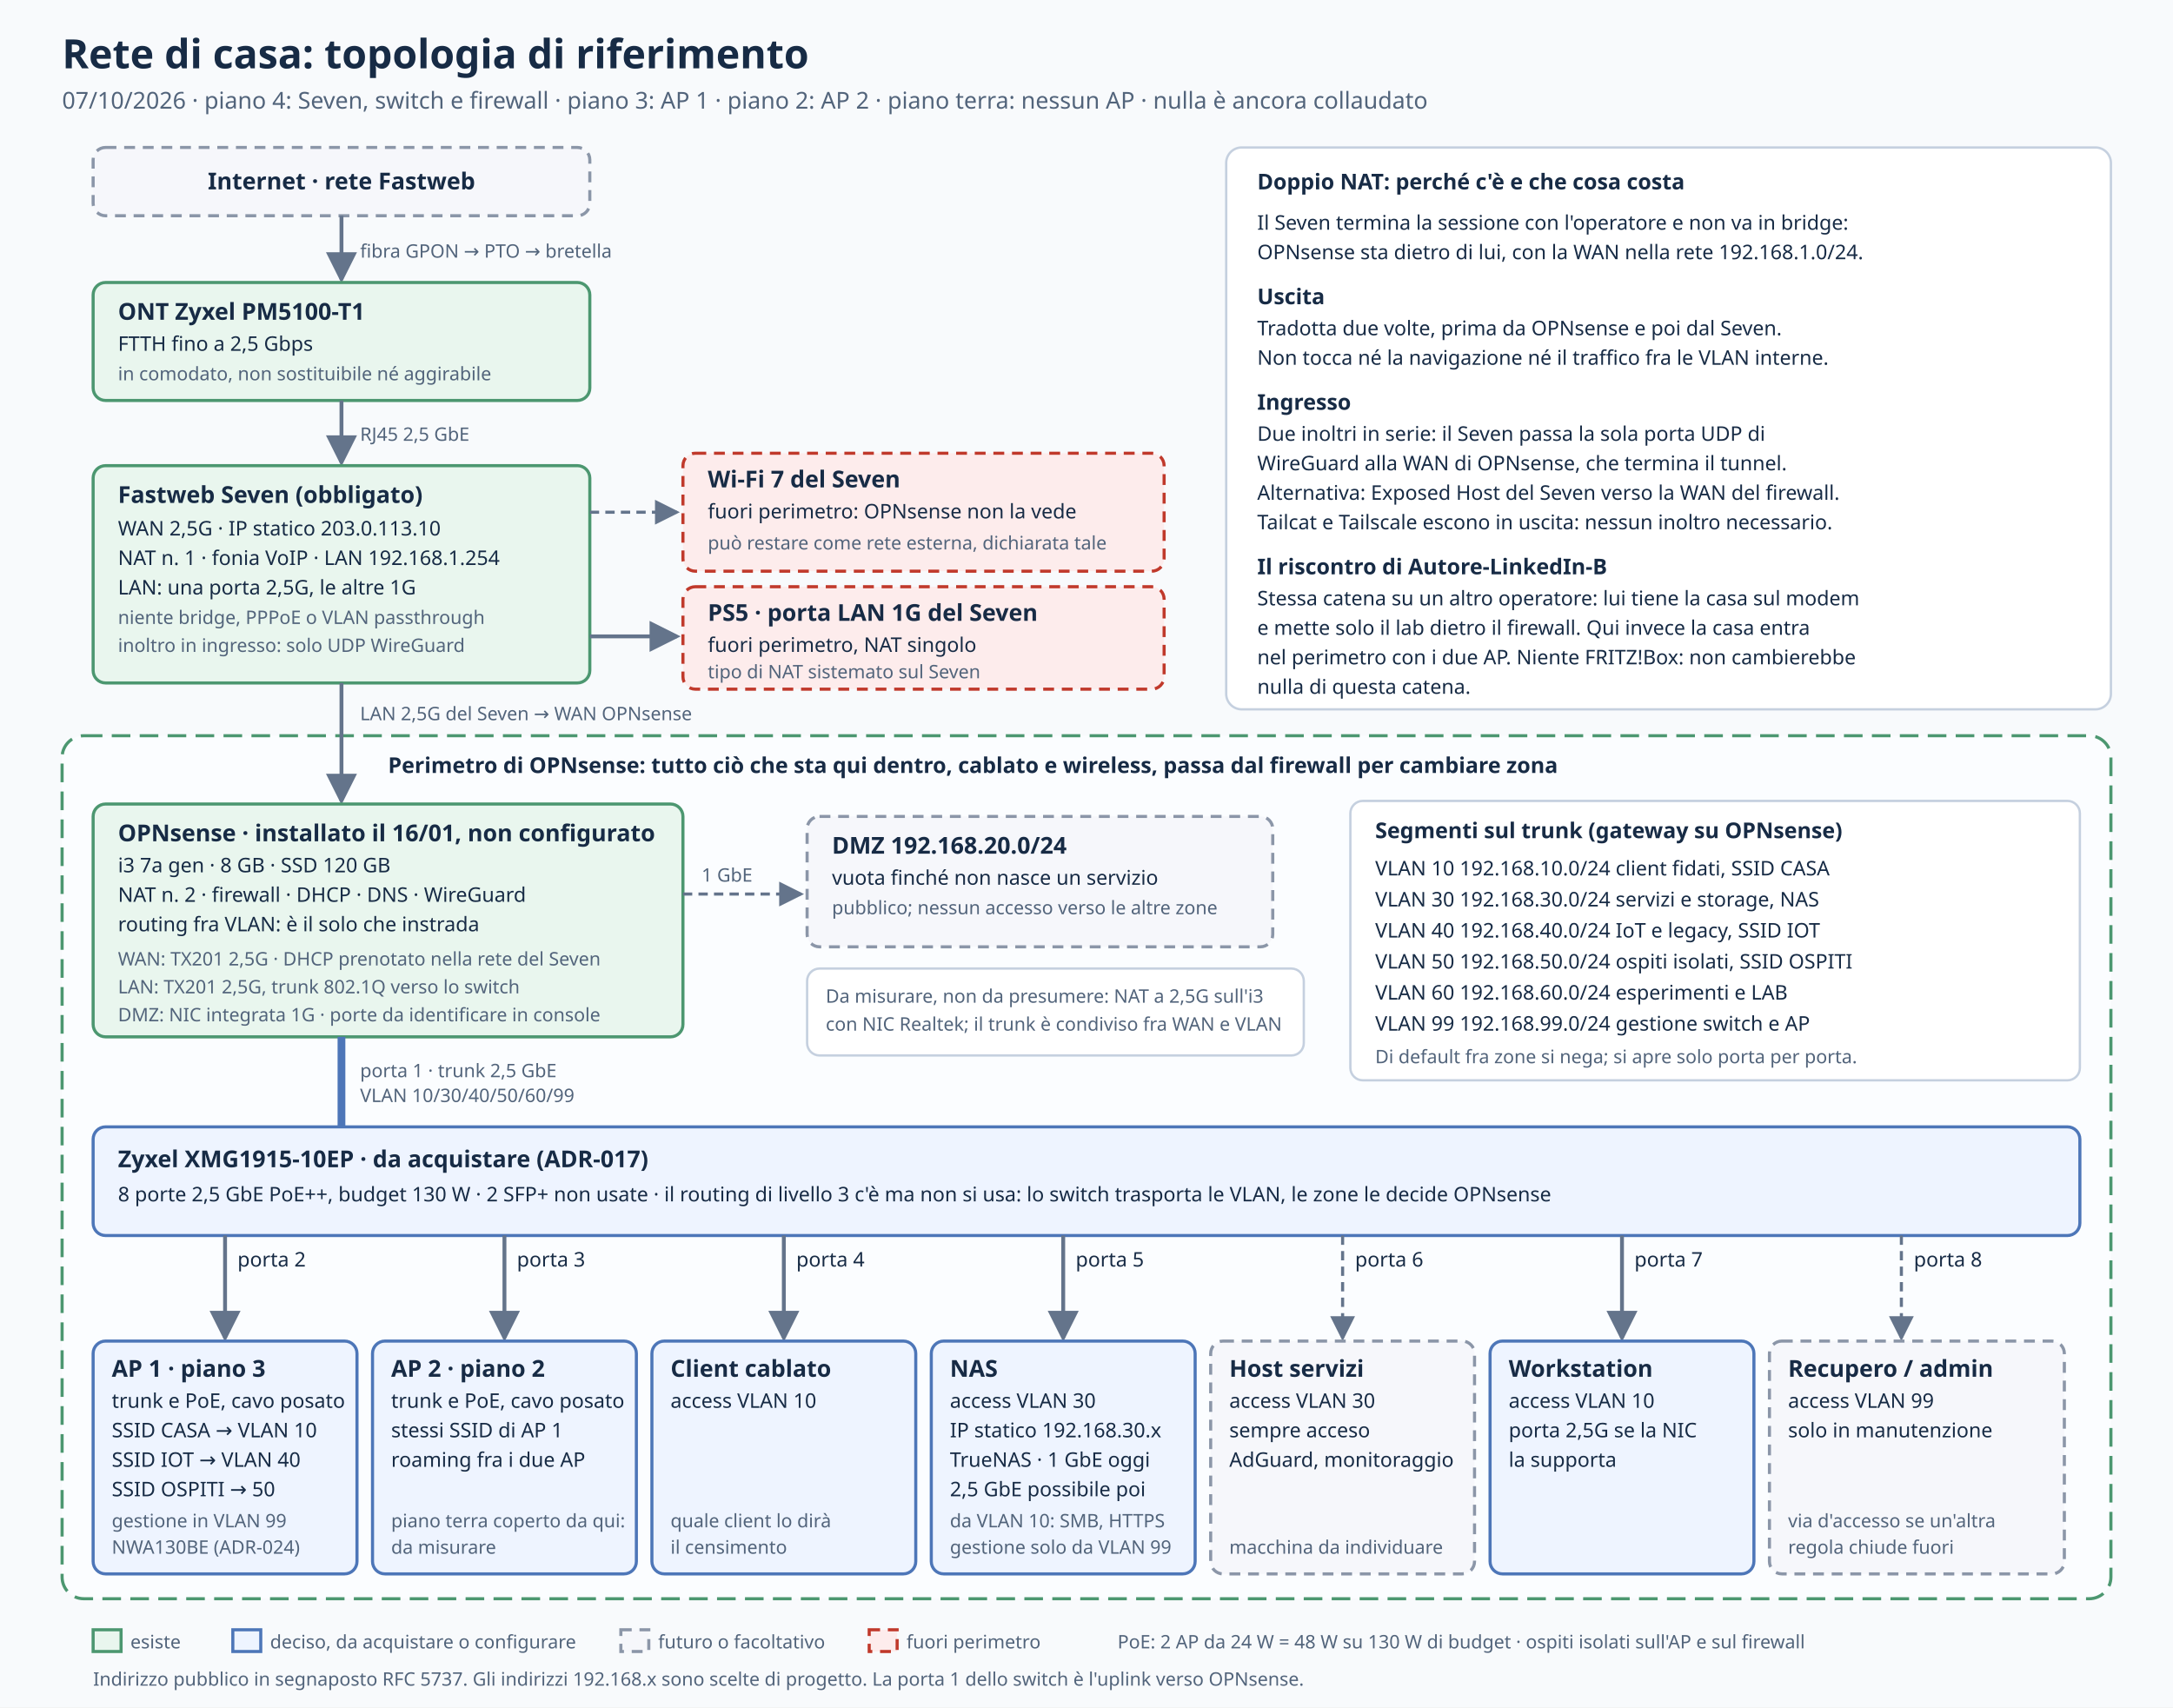
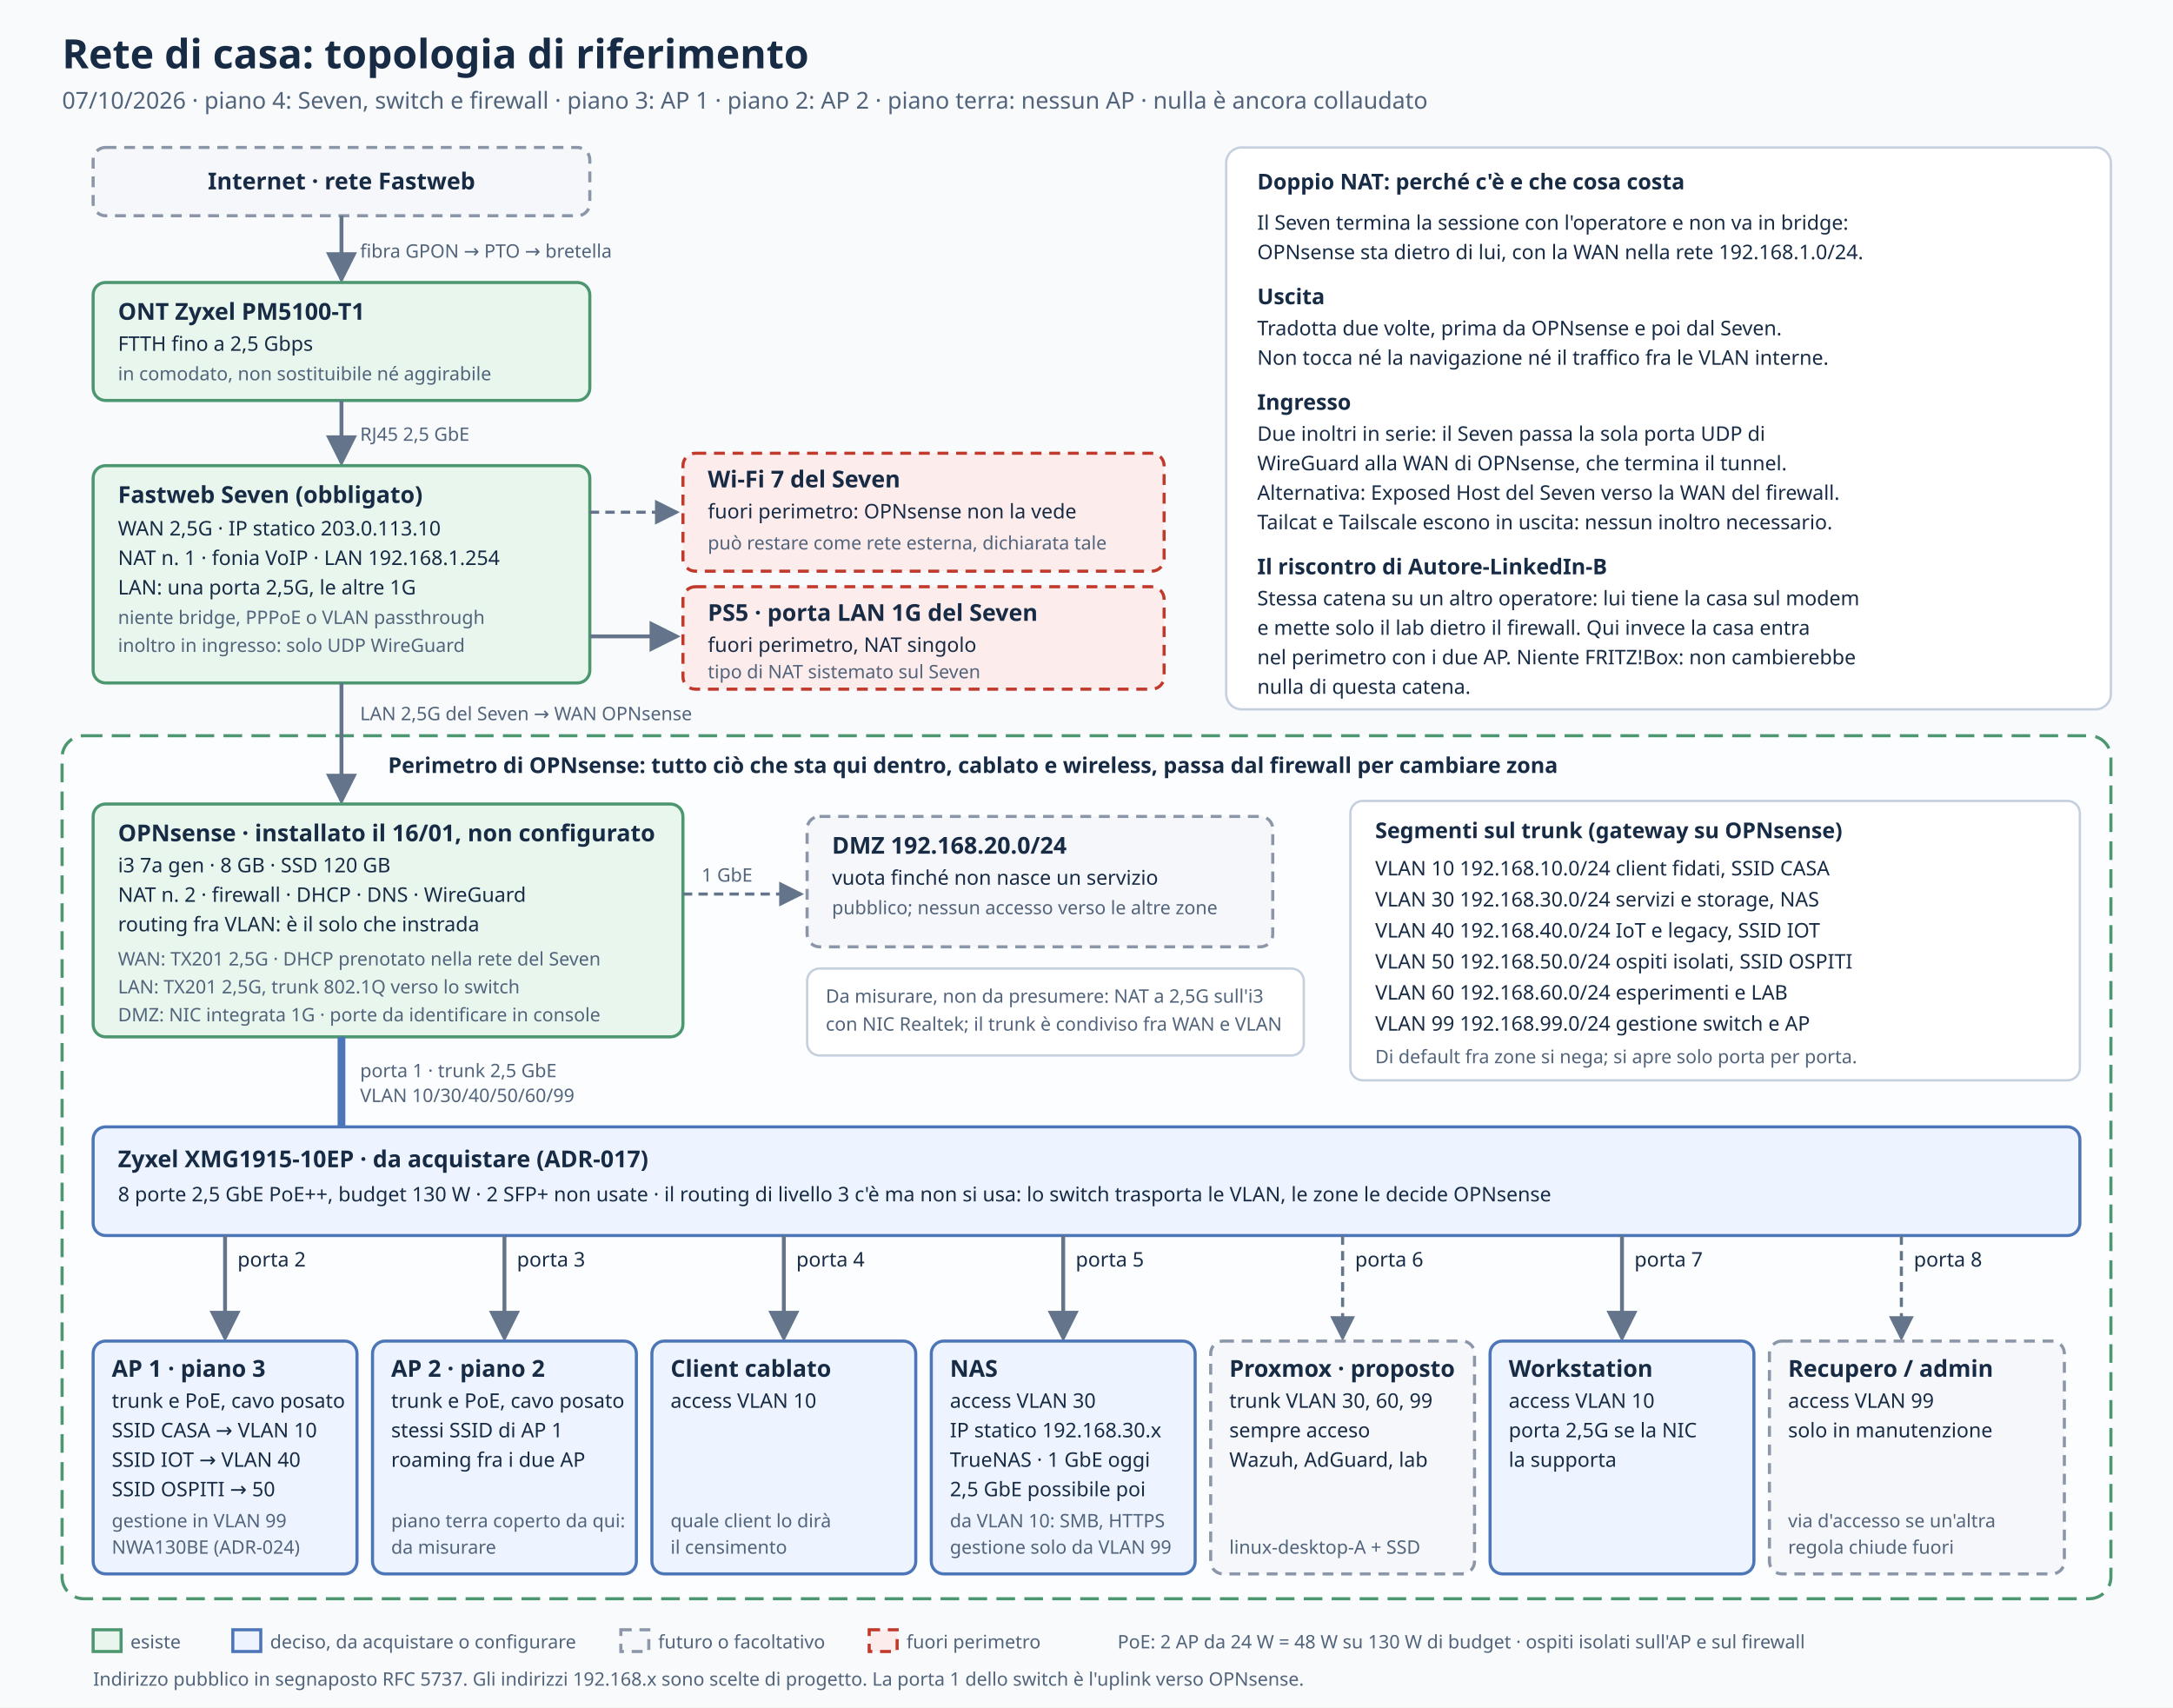
<svg xmlns="http://www.w3.org/2000/svg" width="1400" height="1100" viewBox="0 0 1400 1100" role="img" aria-labelledby="title desc">
  <defs>
    <marker id="a" markerWidth="8" markerHeight="8" refX="7" refY="4" orient="auto">
      <path d="M0 0L8 4L0 8Z" fill="#64748b" />
    </marker>
    <style>
      text { font-family: "Segoe UI", sans-serif; fill: #172b45; font-size: 13px; }
      .t { font-size: 26px; font-weight: 700; }
      .s { font-size: 15px; fill: #52647b; }
      .n { font-size: 15px; font-weight: 700; }
      .m { font-size: 12px; fill: #52647b; }
      .h { font-size: 14px; font-weight: 700; }
      .ok { fill: #e9f6ee; stroke: #4c9770; stroke-width: 2; }
      .plan { fill: #eef4ff; stroke: #4d76b8; stroke-width: 2; }
      .opt { fill: #f6f7fb; stroke: #8b96a8; stroke-width: 2; stroke-dasharray: 7 5; }
      .out { fill: #fdecec; stroke: #c0392b; stroke-width: 2; stroke-dasharray: 7 5; }
      .note { fill: #ffffff; stroke: #c5d0df; stroke-width: 1.5; }
      .w { fill: none; stroke: #64748b; stroke-width: 2.5; marker-end: url(#a); }
      .wd { fill: none; stroke: #64748b; stroke-width: 2; stroke-dasharray: 6 4; marker-end: url(#a); }
      .trunk { fill: none; stroke: #4d76b8; stroke-width: 5; }
      .per { fill: #fbfdff; stroke: #4c9770; stroke-width: 2; stroke-dasharray: 12 6; }
    </style>
  </defs>
  <rect width="1400" height="1100" fill="#f8fafc" />
  <text x="40" y="44" class="t">Rete di casa: topologia di riferimento</text>
  <text x="40" y="70" class="s">07/10/2026 · piano 4: Seven, switch e firewall · piano 3: AP 1 · piano 2: AP 2 · piano terra: nessun AP · nulla è ancora collaudato</text>
  <rect x="60" y="95" width="320" height="44" rx="8" class="opt" />
  <text x="220" y="122" text-anchor="middle" class="n">Internet · rete Fastweb</text>
  <path d="M220 139 V180" class="w" />
  <text x="232" y="166" class="m">fibra GPON → PTO → bretella</text>
  <rect x="60" y="182" width="320" height="76" rx="8" class="ok" />
  <text x="76" y="206" class="n">ONT Zyxel PM5100-T1</text>
  <text x="76" y="226">FTTH fino a 2,5 Gbps</text>
  <text x="76" y="245" class="m">in comodato, non sostituibile né aggirabile</text>
  <path d="M220 258 V298" class="w" />
  <text x="232" y="284" class="m">RJ45 2,5 GbE</text>
  <rect x="60" y="300" width="320" height="140" rx="8" class="ok" />
  <text x="76" y="324" class="n">Fastweb Seven (obbligato)</text>
  <text x="76" y="345">WAN 2,5G · IP statico 203.0.113.10</text>
  <text x="76" y="364">NAT n. 1 · fonia VoIP · LAN 192.168.1.254</text>
  <text x="76" y="383">LAN: una porta 2,5G, le altre 1G</text>
  <text x="76" y="402" class="m">niente bridge, PPPoE o VLAN passthrough</text>
  <text x="76" y="420" class="m">inoltro in ingresso: solo UDP WireGuard</text>
  <rect x="440" y="292" width="310" height="76" rx="8" class="out" />
  <text x="456" y="314" class="n">Wi-Fi 7 del Seven</text>
  <text x="456" y="334">fuori perimetro: OPNsense non la vede</text>
  <text x="456" y="354" class="m">può restare come rete esterna, dichiarata tale</text>
  <path d="M380 330 H436" class="wd" />
  <rect x="440" y="378" width="310" height="66" rx="8" class="out" />
  <text x="456" y="400" class="n">PS5 · porta LAN 1G del Seven</text>
  <text x="456" y="420">fuori perimetro, NAT singolo</text>
  <text x="456" y="437" class="m">tipo di NAT sistemato sul Seven</text>
  <path d="M380 410 H436" class="w" />
  <rect x="790" y="95" width="570" height="362" rx="10" class="note" />
  <text x="810" y="122" class="h">Doppio NAT: perché c'è e che cosa costa</text>
  <text x="810" y="148">Il Seven termina la sessione con l'operatore e non va in bridge:</text>
  <text x="810" y="167">OPNsense sta dietro di lui, con la WAN nella rete 192.168.1.0/24.</text>
  <text x="810" y="196" class="h">Uscita</text>
  <text x="810" y="216">Tradotta due volte, prima da OPNsense e poi dal Seven.</text>
  <text x="810" y="235">Non tocca né la navigazione né il traffico fra le VLAN interne.</text>
  <text x="810" y="264" class="h">Ingresso</text>
  <text x="810" y="284">Due inoltri in serie: il Seven passa la sola porta UDP di</text>
  <text x="810" y="303">WireGuard alla WAN di OPNsense, che termina il tunnel.</text>
  <text x="810" y="322">Alternativa: Exposed Host del Seven verso la WAN del firewall.</text>
  <text x="810" y="341">Tailcat e Tailscale escono in uscita: nessun inoltro necessario.</text>
  <text x="810" y="370" class="h">Il riscontro di Autore-LinkedIn-B</text>
  <text x="810" y="390">Stessa catena su un altro operatore: lui tiene la casa sul modem</text>
  <text x="810" y="409">e mette solo il lab dietro il firewall. Qui invece la casa entra</text>
  <text x="810" y="428">nel perimetro con i due AP. Niente FRITZ!Box: non cambierebbe</text>
  <text x="810" y="447">nulla di questa catena.</text>
  <rect x="40" y="474" width="1320" height="556" rx="14" class="per" />
  <text x="250" y="498" class="h" fill="#2f7a52">Perimetro di OPNsense: tutto ciò che sta qui dentro, cablato e wireless, passa dal firewall per cambiare zona</text>
  <path d="M220 440 V516" class="w" />
  <text x="232" y="464" class="m">LAN 2,5G del Seven → WAN OPNsense</text>
  <rect x="60" y="518" width="380" height="150" rx="8" class="ok" />
  <text x="76" y="542" class="n">OPNsense · installato il 16/01, non configurato</text>
  <text x="76" y="562">i3 7a gen · 8 GB · SSD 120 GB</text>
  <text x="76" y="581">NAT n. 2 · firewall · DHCP · DNS · WireGuard</text>
  <text x="76" y="600">routing fra VLAN: è il solo che instrada</text>
  <text x="76" y="622" class="m">WAN: TX201 2,5G · DHCP prenotato nella rete del Seven</text>
  <text x="76" y="640" class="m">LAN: TX201 2,5G, trunk 802.1Q verso lo switch</text>
  <text x="76" y="658" class="m">DMZ: NIC integrata 1G · porte da identificare in console</text>
  <path d="M440 576 H516" class="wd" />
  <text x="452" y="568" class="m">1 GbE</text>
  <rect x="520" y="526" width="300" height="84" rx="8" class="opt" />
  <text x="536" y="550" class="n">DMZ 192.168.20.0/24</text>
  <text x="536" y="570">vuota finché non nasce un servizio</text>
  <text x="536" y="589" class="m">pubblico; nessun accesso verso le altre zone</text>
  <rect x="520" y="624" width="320" height="56" rx="8" class="note" />
  <text x="532" y="646" class="m">Da misurare, non da presumere: NAT a 2,5G sull'i3</text>
  <text x="532" y="664" class="m">con NIC Realtek; il trunk è condiviso fra WAN e VLAN</text>
  <rect x="870" y="516" width="470" height="180" rx="8" class="note" />
  <text x="886" y="540" class="h">Segmenti sul trunk (gateway su OPNsense)</text>
  <text x="886" y="564">VLAN 10  192.168.10.0/24  client fidati, SSID CASA</text>
  <text x="886" y="584">VLAN 30  192.168.30.0/24  servizi e storage, NAS</text>
  <text x="886" y="604">VLAN 40  192.168.40.0/24  IoT e legacy, SSID IOT</text>
  <text x="886" y="624">VLAN 50  192.168.50.0/24  ospiti isolati, SSID OSPITI</text>
  <text x="886" y="644">VLAN 60  192.168.60.0/24  esperimenti e LAB</text>
  <text x="886" y="664">VLAN 99  192.168.99.0/24  gestione switch e AP</text>
  <text x="886" y="685" class="m">Di default fra zone si nega; si apre solo porta per porta.</text>
  <path d="M220 668 V726" class="trunk" />
  <text x="232" y="694" class="m" fill="#4d76b8">porta 1 · trunk 2,5 GbE</text>
  <text x="232" y="710" class="m" fill="#4d76b8">VLAN 10/30/40/50/60/99</text>
  <rect x="60" y="726" width="1280" height="70" rx="8" class="plan" />
  <text x="76" y="752" class="n">Zyxel XMG1915-10EP · da acquistare (ADR-017)</text>
  <text x="76" y="774">8 porte 2,5 GbE PoE++, budget 130 W · 2 SFP+ non usate · il routing di livello 3 c'è ma non si usa: lo switch trasporta le VLAN, le zone le decide OPNsense</text>
  <g class="m">
    <text x="153" y="816">porta 2</text>
    <text x="333" y="816">porta 3</text>
    <text x="513" y="816">porta 4</text>
    <text x="693" y="816">porta 5</text>
    <text x="873" y="816">porta 6</text>
    <text x="1053" y="816">porta 7</text>
    <text x="1233" y="816">porta 8</text>
  </g>
  <path d="M145 796 V862" class="w" />
  <path d="M325 796 V862" class="w" />
  <path d="M505 796 V862" class="w" />
  <path d="M685 796 V862" class="w" />
  <path d="M865 796 V862" class="wd" />
  <path d="M1045 796 V862" class="w" />
  <path d="M1225 796 V862" class="wd" />
  <rect x="60" y="864" width="170" height="150" rx="8" class="plan" />
  <text x="72" y="887" class="n">AP 1 · piano 3</text>
  <text x="72" y="907">trunk e PoE, cavo posato</text>
  <text x="72" y="926">SSID CASA → VLAN 10</text>
  <text x="72" y="945">SSID IOT → VLAN 40</text>
  <text x="72" y="964">SSID OSPITI → 50</text>
  <text x="72" y="984" class="m">gestione in VLAN 99</text>
  <text x="72" y="1001" class="m">NWA130BE (ADR-024)</text>
  <rect x="240" y="864" width="170" height="150" rx="8" class="plan" />
  <text x="252" y="887" class="n">AP 2 · piano 2</text>
  <text x="252" y="907">trunk e PoE, cavo posato</text>
  <text x="252" y="926">stessi SSID di AP 1</text>
  <text x="252" y="945">roaming fra i due AP</text>
  <text x="252" y="984" class="m">piano terra coperto da qui:</text>
  <text x="252" y="1001" class="m">da misurare</text>
  <rect x="420" y="864" width="170" height="150" rx="8" class="plan" />
  <text x="432" y="887" class="n">Client cablato</text>
  <text x="432" y="907">access VLAN 10</text>
  <text x="432" y="984" class="m">quale client lo dirà</text>
  <text x="432" y="1001" class="m">il censimento</text>
  <rect x="600" y="864" width="170" height="150" rx="8" class="plan" />
  <text x="612" y="887" class="n">NAS</text>
  <text x="612" y="907">access VLAN 30</text>
  <text x="612" y="926">IP statico 192.168.30.x</text>
  <text x="612" y="945">TrueNAS · 1 GbE oggi</text>
  <text x="612" y="964">2,5 GbE possibile poi</text>
  <text x="612" y="984" class="m">da VLAN 10: SMB, HTTPS</text>
  <text x="612" y="1001" class="m">gestione solo da VLAN 99</text>
  <rect x="780" y="864" width="170" height="150" rx="8" class="opt" />
-   <text x="792" y="887" class="n">Host servizi</text>
-   <text x="792" y="907">access VLAN 30</text>
+   <text x="792" y="887" class="n">Proxmox · proposto</text>
+   <text x="792" y="907">trunk VLAN 30, 60, 99</text>
  <text x="792" y="926">sempre acceso</text>
-   <text x="792" y="945">AdGuard, monitoraggio</text>
-   <text x="792" y="1001" class="m">macchina da individuare</text>
+   <text x="792" y="945">Wazuh, AdGuard, lab</text>
+   <text x="792" y="1001" class="m">linux-desktop-A + SSD</text>
  <rect x="960" y="864" width="170" height="150" rx="8" class="plan" />
  <text x="972" y="887" class="n">Workstation</text>
  <text x="972" y="907">access VLAN 10</text>
  <text x="972" y="926">porta 2,5G se la NIC</text>
  <text x="972" y="945">la supporta</text>
  <rect x="1140" y="864" width="190" height="150" rx="8" class="opt" />
  <text x="1152" y="887" class="n">Recupero / admin</text>
  <text x="1152" y="907">access VLAN 99</text>
  <text x="1152" y="926">solo in manutenzione</text>
  <text x="1152" y="984" class="m">via d'accesso se un'altra</text>
  <text x="1152" y="1001" class="m">regola chiude fuori</text>
  <rect x="60" y="1050" width="18" height="14" class="ok" />
  <text x="84" y="1062" class="m">esiste</text>
  <rect x="150" y="1050" width="18" height="14" class="plan" />
  <text x="174" y="1062" class="m">deciso, da acquistare o configurare</text>
  <rect x="400" y="1050" width="18" height="14" class="opt" />
  <text x="424" y="1062" class="m">futuro o facoltativo</text>
  <rect x="560" y="1050" width="18" height="14" class="out" />
  <text x="584" y="1062" class="m">fuori perimetro</text>
  <text x="720" y="1062" class="m">PoE: 2 AP da 24 W = 48 W su 130 W di budget · ospiti isolati sull'AP e sul firewall</text>
  <text x="60" y="1086" class="m">Indirizzo pubblico in segnaposto RFC 5737. Gli indirizzi 192.168.x sono scelte di progetto. La porta 1 dello switch è l'uplink verso OPNsense.</text>
</svg>
